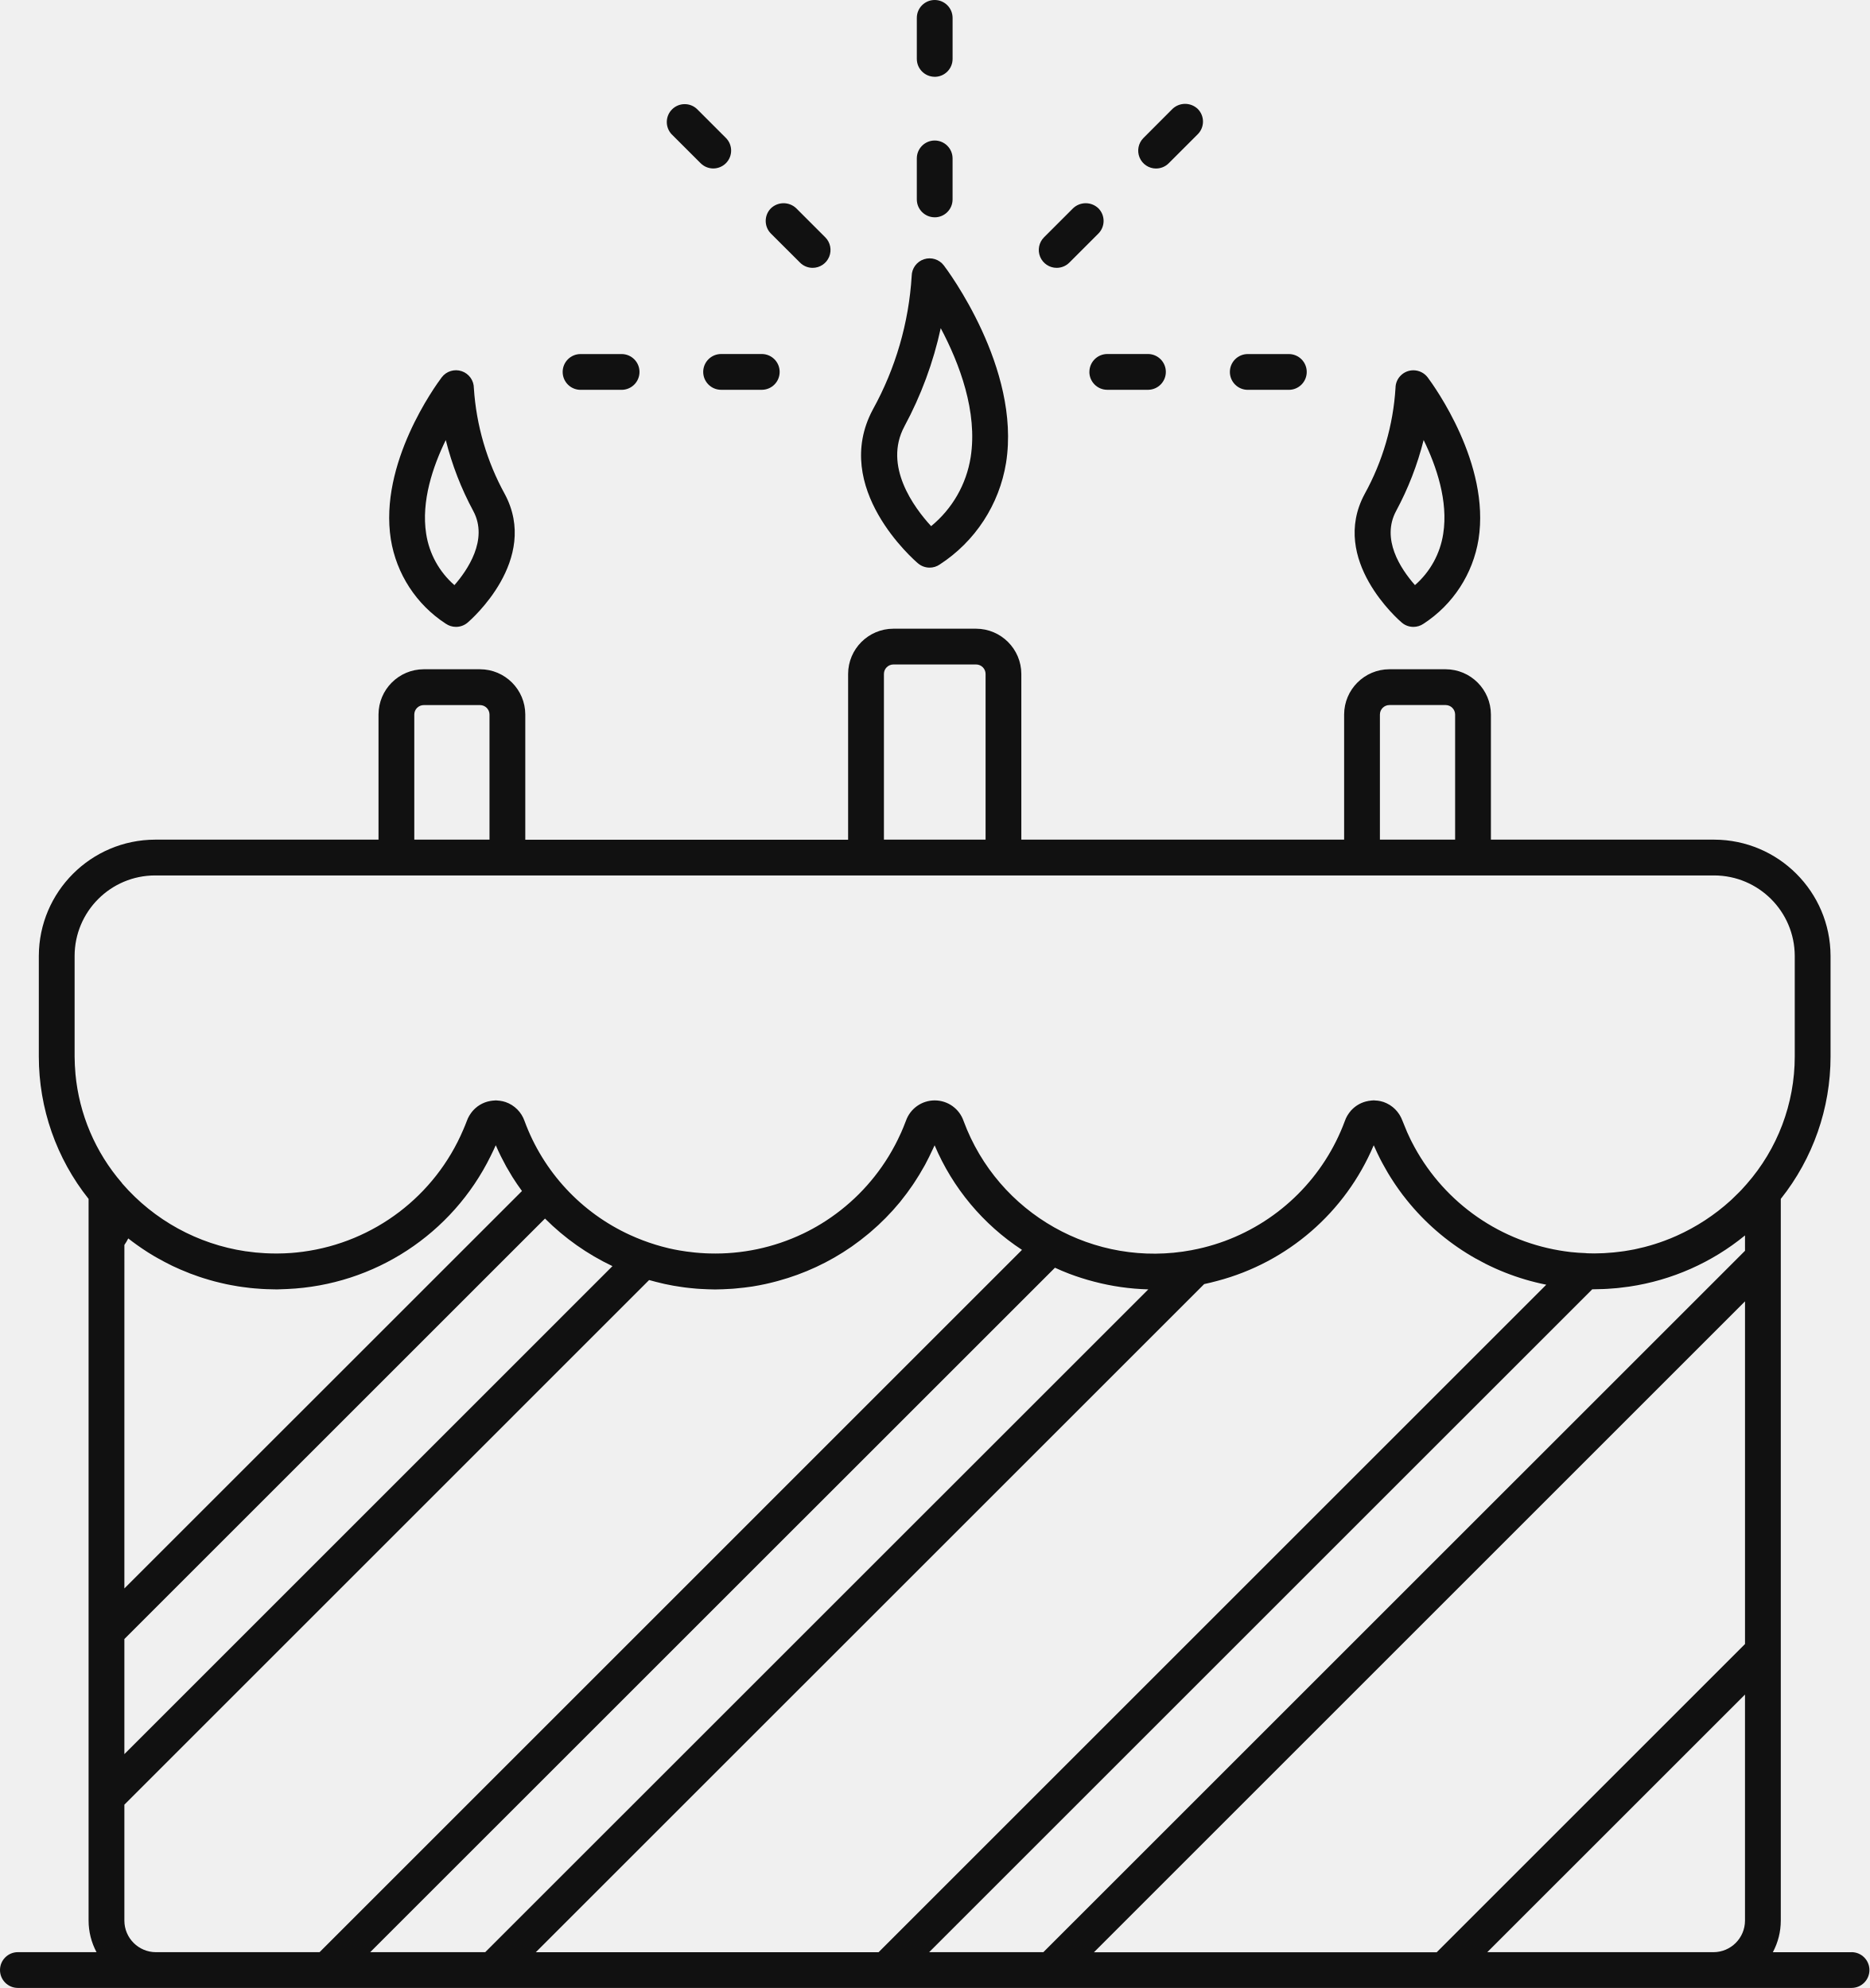
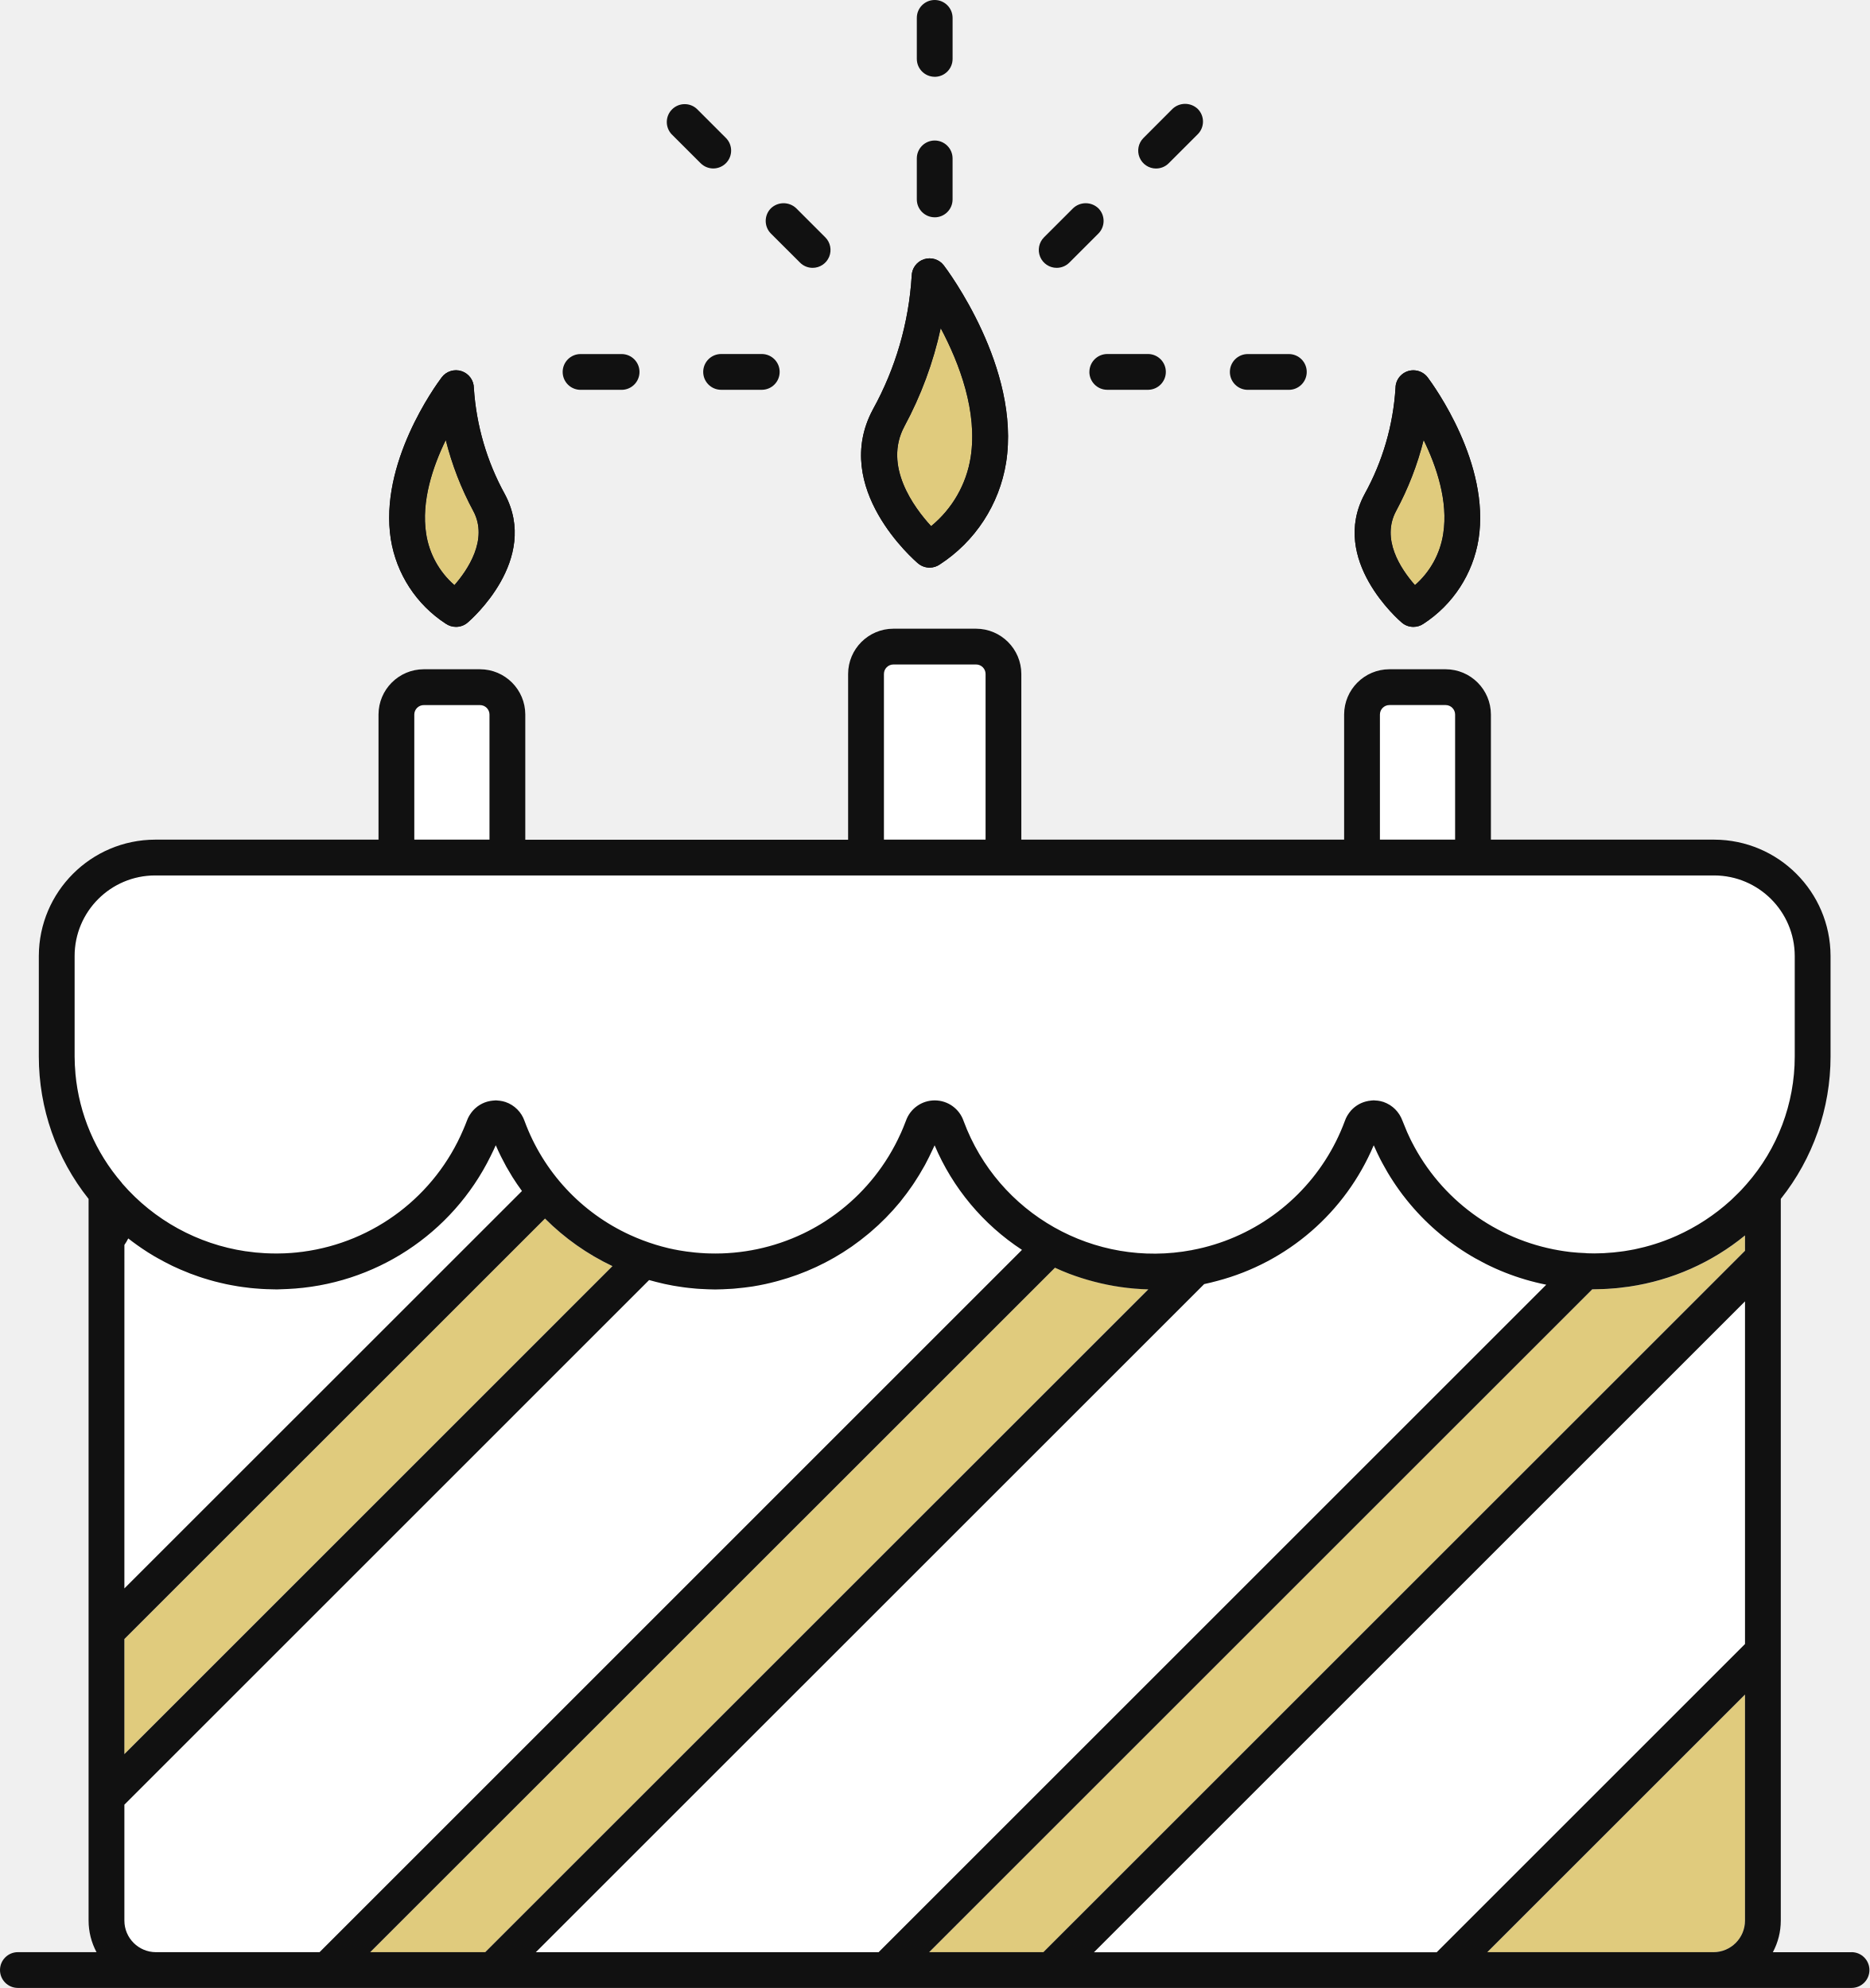
- <svg xmlns="http://www.w3.org/2000/svg" id="白黒" width="222.126" height="236.276" viewBox="0 0 222.126 236.276">
-   <path id="パス_5217" data-name="パス 5217" d="M111.564,37.564Z" fill="#111" />
-   <path id="パス_5242" data-name="パス 5242" d="M109.078,66.955a2.123,2.123,0,0,0,1.378.509h0v0a2.1,2.1,0,0,0,1.2-.372,17.806,17.806,0,0,0,7.887-12.1c1.77-11.251-7.021-22.957-7.4-23.451a2.126,2.126,0,0,0-3.816,1.26,37.546,37.546,0,0,1-4.611,15.863c-5.006,9.326,4.931,17.928,5.356,18.289m2.486-29.391Zm-4.1,13.121a44.426,44.426,0,0,0,4.32-11.68c2.234,4.21,4.4,9.947,3.558,15.331a13.265,13.265,0,0,1-4.7,8.2c-2.032-2.212-5.7-7.152-3.175-11.853" fill="#111" />
-   <path id="パス_5243" data-name="パス 5243" d="M166.563,74a2.122,2.122,0,0,0,1.376.506h0v0a2.1,2.1,0,0,0,1.2-.371,14.783,14.783,0,0,0,6.542-10.042c1.41-8.975-5.278-18.216-6.052-19.25a2.14,2.14,0,0,0-1.685-.834h-.005a2.119,2.119,0,0,0-1.5.62,2.1,2.1,0,0,0-.624,1.475,29.888,29.888,0,0,1-3.675,12.623C157.949,66.535,166.209,73.7,166.563,74m1.564-4.458c-1.748-1.989-4.024-5.486-2.241-8.81a36.467,36.467,0,0,0,3.271-8.435c1.526,3.127,2.938,7.274,2.327,11.144a10.122,10.122,0,0,1-3.357,6.1" fill="#111" />
-   <path id="パス_5244" data-name="パス 5244" d="M52.966,74.125a2.116,2.116,0,0,0,1.213.38v0h0A2.133,2.133,0,0,0,55.559,74c.353-.3,8.614-7.462,4.419-15.281a30.165,30.165,0,0,1-3.673-12.587,2.125,2.125,0,0,0-3.819-1.286c-.769,1.022-7.463,10.247-6.048,19.25a14.773,14.773,0,0,0,6.528,10.032m0-21.828a36.457,36.457,0,0,0,3.27,8.434c1.831,3.411-.73,7.082-2.241,8.81a10.122,10.122,0,0,1-3.357-6.1c-.61-3.868.8-8.015,2.328-11.142" fill="#111" />
-   <path id="パス_5245" data-name="パス 5245" d="M220,232.02h-9.348a7.945,7.945,0,0,0,.942-3.749V142.489a27.163,27.163,0,0,0,5.913-16.91V113.613a13.859,13.859,0,0,0-13.82-13.82H177.15V84.919a5.392,5.392,0,0,0-5.378-5.377h-6.685a5.392,5.392,0,0,0-5.377,5.377V99.793H121.355V80.1a5.393,5.393,0,0,0-5.377-5.378H106.15a5.392,5.392,0,0,0-5.377,5.378v19.7H62.415V84.919a5.392,5.392,0,0,0-5.378-5.377H50.352a5.391,5.391,0,0,0-5.377,5.377V99.793H18.435A13.862,13.862,0,0,0,4.613,113.614V125.58a27.166,27.166,0,0,0,5.914,16.912V146.3h0v52.749h0v29.22a7.938,7.938,0,0,0,.942,3.747H2.126a2.126,2.126,0,1,0,0,4.252H38.852v0l.02,0h85.937c.013,0,.025,0,.038,0h46.737v0l.02,0H220a2.126,2.126,0,1,0,0-4.252M49.226,84.922A1.129,1.129,0,0,1,50.352,83.8h6.684a1.131,1.131,0,0,1,1.127,1.125V99.793H49.227Zm67.881,14.871H105.028V80.1a1.129,1.129,0,0,1,1.126-1.127h9.827a1.13,1.13,0,0,1,1.126,1.126Zm55.791,0h-8.936V84.922a1.128,1.128,0,0,1,1.126-1.126h6.683a1.131,1.131,0,0,1,1.127,1.125ZM14.473,140.582a23.054,23.054,0,0,1-5.508-12.939l0-.029q-.093-1.011-.1-2.035V113.615a9.576,9.576,0,0,1,9.569-9.568H203.686a9.594,9.594,0,0,1,9.567,9.567v11.97a22.974,22.974,0,0,1-5.73,15.161c-.2.228-.4.455-.608.675-.1.108-.208.213-.312.319-.262.266-.528.528-.8.782l-.179.167a24.3,24.3,0,0,1-6.383,4.177l-.025.011q-.7.315-1.426.584-1.138.423-2.29.724c-.029.008-.057.017-.087.024-.3.079-.606.146-.91.213-.1.022-.2.048-.307.069-.208.043-.416.076-.623.113s-.394.074-.593.1c-.121.018-.242.03-.363.047-.28.038-.56.076-.843.1-.1.01-.2.015-.306.024-.293.026-.586.05-.882.066-.2.01-.4.012-.6.017s-.369.013-.555.014c-.246,0-.491-.008-.736-.015-.057,0-.113,0-.169-.006-.035,0-.068-.013-.1-.014-.594-.019-1.183-.062-1.767-.124l-.165-.02c-.409-.046-.812-.111-1.214-.177A24.243,24.243,0,0,1,167.738,135.7c-.055-.109-.111-.217-.164-.327-.129-.265-.252-.534-.372-.8q-.205-.471-.392-.954c-.05-.131-.11-.257-.158-.389,0-.013-.013-.024-.018-.037a3.607,3.607,0,0,0-.306-.642c-.027-.045-.055-.089-.084-.134a3.6,3.6,0,0,0-1.06-1.056c-.037-.024-.075-.045-.113-.068a3.546,3.546,0,0,0-.64-.305c-.014-.006-.026-.015-.041-.02l-.015,0a3.609,3.609,0,0,0-.648-.149c-.067-.009-.132-.01-.2-.016-.1-.008-.2-.024-.3-.024h0v0h-.011c-.061,0-.119.012-.18.015-.022,0-.044,0-.066,0h0c-.026,0-.049.011-.075.013a3.511,3.511,0,0,0-.571.1c-.014,0-.029,0-.043.008l-.023.008a3.6,3.6,0,0,0-1.7,1.036c-.012.014-.027.023-.039.037s-.027.038-.041.056a3.514,3.514,0,0,0-.323.441c-.026.041-.053.079-.077.121a3.515,3.515,0,0,0-.281.613,24.127,24.127,0,0,1-14.269,14.27,24.669,24.669,0,0,1-2.54.782c-.441.107-.884.207-1.332.289-.011,0-.019.008-.03.01a24.151,24.151,0,0,1-27.13-15.339,3.626,3.626,0,0,0-6.859-.012c-.019.052-.042.1-.062.153-.155.411-.32.818-.5,1.219-.041.093-.086.183-.129.276-.17.372-.348.741-.537,1.1-.038.073-.077.144-.115.216-.213.4-.435.792-.669,1.177l-.052.086a24.217,24.217,0,0,1-8.007,8l-.013.007q-.506.309-1.021.59l-.057.03q-.5.273-1.018.521l-.052.024a24.175,24.175,0,0,1-11.113,2.348c-.166-.005-.332-.01-.5-.019q-.612-.03-1.223-.09c-.341-.034-.681-.073-1.02-.121-.275-.039-.55-.081-.823-.129-.423-.075-.844-.158-1.263-.255-.285-.066-.567-.142-.85-.218-.244-.066-.486-.138-.727-.211a24.552,24.552,0,0,1-3-1.141,23.986,23.986,0,0,1-12.558-13.55,3.647,3.647,0,0,0-2.261-2.261,3.549,3.549,0,0,0-.678-.154c-.046-.007-.09-.007-.136-.012-.118-.011-.237-.029-.355-.029-.061,0-.121.012-.183.015l-.159.012a3.6,3.6,0,0,0-.517.088c-.044.011-.088.019-.131.031a3.647,3.647,0,0,0-1.167.572c-.038.027-.071.059-.108.088a3.531,3.531,0,0,0-.372.342c-.044.046-.085.092-.126.141a3.49,3.49,0,0,0-.291.4c-.031.049-.064.1-.093.145a3.592,3.592,0,0,0-.284.615c-.128.353-.279.693-.423,1.038A24.178,24.178,0,0,1,36,148.77c-.258.033-.515.067-.774.091q-.317.032-.636.056c-.538.036-1.078.063-1.623.063h-.155q-.606,0-1.2-.03l-.062,0q-.578-.03-1.147-.086l-.078-.008q-.573-.059-1.139-.142l-.016,0a24.088,24.088,0,0,1-14.621-8.023c-.027-.033-.046-.071-.073-.1m110.874,10.079c.548.251,1.1.49,1.668.706a28.823,28.823,0,0,0,2.959.943,28.229,28.229,0,0,0,6.465.924L57.653,232.019H43.987Zm17.73,1.946c.517-.112,1.032-.235,1.545-.376a27.893,27.893,0,0,0,18.6-16.124c.035.083.078.161.115.244.21.476.43.948.666,1.409.175.347.366.683.556,1.02.106.189.209.379.32.565.224.379.459.749.7,1.116q.119.182.24.36c.275.4.557.8.852,1.19l.08.1a28.383,28.383,0,0,0,16.975,10.569l-79.338,79.337H63.663Zm-128.3-4.655a6,6,0,0,0,.459-.773q.507.4,1.033.774c.19.135.381.27.574.4q.73.5,1.491.945c.143.084.288.162.432.244q.774.438,1.577.831c.062.03.122.063.184.092.612.292,1.238.557,1.874.805.055.022.107.049.162.07.071.027.144.049.215.076.276.1.554.2.834.3.17.058.34.115.51.169q.387.123.779.235c.2.058.4.115.606.169.223.059.449.113.675.167.243.058.487.114.73.166.188.039.377.075.566.111.283.053.566.1.849.149.161.025.322.048.483.07q.462.066.924.116c.156.016.312.031.469.045.3.027.6.05.906.068.186.011.373.019.559.027.254.009.507.016.76.019.13,0,.258.009.389.009h.144c.087,0,.173-.009.26-.01.306-.005.611-.019.916-.034a28.318,28.318,0,0,0,24.157-15.8c.019-.039.037-.079.056-.117.187-.389.382-.773.553-1.172.016.037.034.072.05.109.175.4.357.8.549,1.186.065.13.137.257.2.386.15.292.3.585.458.871s.336.576.509.861c.071.119.138.24.211.358.358.572.742,1.126,1.138,1.67L14.778,188.788Zm192.563,6.706v40.727l-36.633,36.634H129.983Zm0-6.011L123.97,232.019H110.4l78.792-78.786h.111c.153,0,.3-.009.456-.011.264,0,.528-.009.791-.02.154-.007.308-.015.461-.024q.528-.03,1.051-.079l.239-.024q.641-.066,1.274-.159l.031-.005a28.249,28.249,0,0,0,13.736-6.079ZM77.275,152.173q.663.188,1.331.341h0l.426.1.069.013c.155.033.31.062.466.092.135.027.269.055.4.08.246.044.493.082.74.119.214.033.428.066.642.094.193.025.387.046.58.067.273.03.546.057.819.079l.444.03c.324.021.648.037.973.046.105,0,.211.006.317.007.168,0,.335.012.5.012s.352-.011.528-.014l.387-.01c.36-.012.72-.03,1.079-.056l.18-.013c.06,0,.119-.011.178-.016q.547-.045,1.092-.112c.038-.005.076-.011.114-.015.14-.018.28-.036.419-.056s.292-.036.437-.058q.775-.125,1.545-.292c.4-.086.8-.186,1.19-.288.112-.03.224-.059.335-.09a28.331,28.331,0,0,0,8.7-4.054l.128-.092q.942-.661,1.828-1.4c.1-.08.195-.159.291-.241a28.377,28.377,0,0,0,3.516-3.57c.04-.05.078-.1.119-.153q.72-.89,1.368-1.842c.071-.1.141-.208.21-.313q.612-.921,1.152-1.893c.015-.026.03-.051.044-.077.033-.059.067-.116.1-.175.168-.311.328-.626.485-.944.089-.179.171-.361.257-.542.127-.273.267-.539.387-.818a27.817,27.817,0,0,0,10.383,12.43L37.969,232.019H18.528a3.758,3.758,0,0,1-3.75-3.749V214.487l62.348-62.35c.049.014.1.023.149.036m99.444,79.846L207.341,201.4V228.27a3.758,3.758,0,0,1-3.749,3.749ZM64.757,144.826a28.692,28.692,0,0,0,8.015,5.654l-57.994,58V194.8Z" fill="#111" />
-   <g id="表示順_3">
-     <path id="パス_5206" data-name="パス 5206" d="M111.061,9.13v-.5h0v.5A2.127,2.127,0,0,0,113.187,7V2.124A2.128,2.128,0,0,0,111.061,0h0a2.125,2.125,0,0,0-2.124,2.127V7a2.129,2.129,0,0,0,2.126,2.126" fill="#111" />
-     <path id="パス_5207" data-name="パス 5207" d="M111.061,25.829h0a2.125,2.125,0,0,0,2.124-2.126v-4.88A2.129,2.129,0,0,0,111.06,16.7h0a2.129,2.129,0,0,0-2.124,2.127V23.7a2.129,2.129,0,0,0,2.126,2.126" fill="#111" />
-     <path id="パス_5208" data-name="パス 5208" d="M137.367,20.026h0a2.108,2.108,0,0,0,1.5-.623l3.45-3.449a2.126,2.126,0,0,0,0-3.007,2.177,2.177,0,0,0-3.007,0L135.865,16.4a2.126,2.126,0,0,0,1.5,3.63" fill="#111" />
-     <path id="パス_5209" data-name="パス 5209" d="M125.559,31.834v-.5h0v.5h0a2.134,2.134,0,0,0,1.5-.623l3.449-3.449a2.129,2.129,0,0,0,0-3.007,2.177,2.177,0,0,0-3.007,0l-3.45,3.449a2.127,2.127,0,0,0,1.5,3.63" fill="#111" />
-     <path id="パス_5210" data-name="パス 5210" d="M148.262,46.332h4.879a2.126,2.126,0,0,0,0-4.252h-4.88a2.126,2.126,0,0,0,0,4.252" fill="#111" />
-     <path id="パス_5211" data-name="パス 5211" d="M129.439,44.2a2.13,2.13,0,0,0,2.125,2.128h4.881a2.127,2.127,0,0,0,0-4.253h-4.878a2.13,2.13,0,0,0-2.124,2.125" fill="#111" />
-     <path id="パス_5212" data-name="パス 5212" d="M68.982,46.332h4.877v-.5h0v.5a2.126,2.126,0,0,0,0-4.252H68.982a2.126,2.126,0,0,0,0,4.252" fill="#111" />
-     <path id="パス_5213" data-name="パス 5213" d="M83.555,44.2a2.13,2.13,0,0,0,2.125,2.128h4.878a2.127,2.127,0,0,0,0-4.253H85.679A2.131,2.131,0,0,0,83.555,44.2" fill="#111" />
-     <path id="パス_5214" data-name="パス 5214" d="M83.251,19.4a2.138,2.138,0,0,0,1.5.623h0v-.5h0v.5a2.14,2.14,0,0,0,1.5-.623,2.126,2.126,0,0,0,0-3.006l-3.449-3.45A2.127,2.127,0,0,0,79.8,15.954Z" fill="#111" />
-     <path id="パス_5215" data-name="パス 5215" d="M95.059,31.211a2.108,2.108,0,0,0,1.5.623h0a2.126,2.126,0,0,0,1.5-3.63l-3.449-3.449a2.177,2.177,0,0,0-3.007,0,2.129,2.129,0,0,0,0,3.007Z" fill="#111" />
-     <path id="パス_5217-2" data-name="パス 5217" d="M111.564,37.564Z" fill="#111" />
+ <svg xmlns="http://www.w3.org/2000/svg" width="222.126" height="236.276" viewBox="0 0 222.126 236.276">
+   <g id="イラスト" transform="translate(-335.874 -351.857)">
+     <g id="カラー" transform="translate(335.874 351.857)">
+       <path id="パス_5216" data-name="パス 5216" d="M115.344,54.336c.846-5.384-1.324-11.121-3.558-15.331a44.461,44.461,0,0,1-4.32,11.68c-2.523,4.7,1.142,9.641,3.174,11.853a13.267,13.267,0,0,0,4.7-8.2" fill="#e0cb7d" />
+       <path id="パス_5218" data-name="パス 5218" d="M171.484,63.44c.611-3.87-.8-8.017-2.327-11.144a36.492,36.492,0,0,1-3.271,8.436c-1.783,3.323.493,6.82,2.241,8.809a10.122,10.122,0,0,0,3.357-6.1" fill="#e0cb7d" />
+       <path id="パス_5219" data-name="パス 5219" d="M53.995,69.541c1.511-1.729,4.072-5.4,2.241-8.81a36.519,36.519,0,0,1-3.27-8.434c-1.526,3.127-2.938,7.274-2.327,11.141a10.116,10.116,0,0,0,3.356,6.1" fill="#e0cb7d" />
+       <path id="パス_5220" data-name="パス 5220" d="M172.9,84.921a1.129,1.129,0,0,0-1.126-1.125h-6.684a1.128,1.128,0,0,0-1.126,1.125V99.793H172.9Z" fill="#fff" />
+       <path id="合体_1" data-name="合体 1" d="M-4723.252-3922.806l78.791-78.786h.111c.154,0,.3-.009.456-.012.265,0,.528-.008.791-.019.155-.006.308-.016.46-.024.352-.021.7-.046,1.052-.079l.238-.024q.64-.065,1.275-.16l.03,0a28.254,28.254,0,0,0,13.736-6.078v1.814l-83.371,83.373Zm-66.413,0,81.361-81.357c.548.249,1.1.489,1.668.7a28.018,28.018,0,0,0,2.959.943,28.259,28.259,0,0,0,6.465.925L-4776-3922.806Zm132.733,0,30.623-30.624v26.875a3.759,3.759,0,0,1-3.749,3.749Zm-161.941-37.216L-4768.9-4010a28.683,28.683,0,0,0,8.017,5.654l-58,58Z" transform="translate(4833.652 4154.826)" fill="#e0cb7d" stroke="rgba(0,0,0,0)" stroke-miterlimit="10" stroke-width="1" />
+       <path id="パス_5223" data-name="パス 5223" d="M166.749,142.113l-.08-.1c-.294-.388-.577-.786-.852-1.19q-.122-.179-.24-.36c-.241-.366-.476-.737-.7-1.116-.11-.186-.214-.376-.32-.565-.189-.337-.38-.673-.556-1.019-.236-.462-.455-.934-.666-1.41-.036-.083-.079-.161-.115-.243a27.89,27.89,0,0,1-18.6,16.123c-.512.141-1.028.265-1.545.376L63.663,232.02h40.724l79.337-79.338a28.383,28.383,0,0,1-16.975-10.569" fill="#fff" />
+       <path id="パス_5224" data-name="パス 5224" d="M170.708,232.019l36.634-36.635V154.658l-77.359,77.361Z" fill="#fff" />
+       <path id="パス_5226" data-name="パス 5226" d="M203.686,104.046H18.435a9.576,9.576,0,0,0-9.569,9.568v11.964q0,1.023.1,2.036l0,.029a23.044,23.044,0,0,0,5.508,12.938c.027.033.046.07.073.1a24.094,24.094,0,0,0,14.621,8.024l.016,0q.565.084,1.139.142l.078.008q.57.057,1.147.086l.061,0c.4.019.8.029,1.2.029h.155c.545,0,1.085-.027,1.623-.064q.318-.024.636-.055c.259-.025.516-.059.773-.092a24.042,24.042,0,0,0,12.4-5.5,24.285,24.285,0,0,0,6.649-9.024c.144-.345.3-.684.423-1.038a3.516,3.516,0,0,1,.285-.615c.028-.05.061-.1.091-.144a3.878,3.878,0,0,1,.292-.4c.041-.048.082-.1.125-.141a3.761,3.761,0,0,1,.373-.342c.037-.029.07-.06.107-.088a3.662,3.662,0,0,1,1.168-.572c.043-.012.087-.02.131-.031a3.555,3.555,0,0,1,.517-.087c.053-.006.1-.01.159-.013s.122-.014.183-.014a3.535,3.535,0,0,1,.355.029c.045,0,.09,0,.136.011a3.567,3.567,0,0,1,2.938,2.415,23.993,23.993,0,0,0,12.559,13.551,24.646,24.646,0,0,0,3,1.14c.241.074.483.145.727.211.282.076.565.152.85.218.419.1.84.181,1.262.255q.411.072.824.129c.339.048.679.087,1.02.121.407.04.814.071,1.223.09.165.009.331.014.5.02A24.175,24.175,0,0,0,95.4,146.6l.052-.025c.342-.164.681-.339,1.018-.521l.057-.03q.515-.282,1.021-.589l.013-.008a24.217,24.217,0,0,0,8.007-8l.052-.086q.351-.578.669-1.176c.038-.073.077-.144.115-.217.189-.362.366-.732.537-1.1.042-.092.088-.183.129-.276.177-.4.342-.808.5-1.219.02-.051.043-.1.062-.153a3.626,3.626,0,0,1,6.859.012,24.148,24.148,0,0,0,27.13,15.339c.01,0,.019-.008.029-.01.45-.082.892-.182,1.333-.289a24.1,24.1,0,0,0,16.808-15.052,3.523,3.523,0,0,1,.283-.613c.023-.042.05-.08.075-.12a3.553,3.553,0,0,1,.323-.442c.016-.018.026-.039.041-.056s.028-.023.04-.036a3.592,3.592,0,0,1,1.7-1.037l.021-.008c.015,0,.03,0,.044-.008a3.722,3.722,0,0,1,.571-.1c.025,0,.049-.01.075-.012h0c.022,0,.044,0,.066,0,.06,0,.119-.014.18-.014h.011v0h.005c.1,0,.2.015.3.024.067.005.132.006.2.015a3.612,3.612,0,0,1,.648.15l.015,0c.014.005.027.015.041.02a3.544,3.544,0,0,1,.64.3c.038.023.076.044.113.069a3.586,3.586,0,0,1,1.059,1.055c.03.045.058.089.085.135a3.574,3.574,0,0,1,.306.642.4.4,0,0,1,.017.036c.048.132.109.258.159.389q.188.483.392.954c.12.271.243.54.371.805.053.11.111.218.164.327a24.239,24.239,0,0,0,17.537,12.927c.4.066.8.132,1.213.178l.166.019c.584.062,1.173.1,1.767.124.035,0,.068.011.1.014.057,0,.113.006.169.007.245.007.49.015.736.014.186,0,.371-.008.556-.013s.4-.008.6-.018c.295-.015.589-.04.882-.066.1-.009.2-.014.306-.024.283-.029.562-.067.842-.1.121-.017.242-.029.363-.047.2-.03.4-.069.593-.1s.416-.07.624-.113c.1-.021.2-.047.307-.069.3-.066.607-.134.91-.213l.087-.024q1.15-.3,2.29-.724.723-.269,1.425-.583l.026-.012a24.253,24.253,0,0,0,6.382-4.177c.061-.055.12-.111.18-.167.275-.254.54-.516.8-.782.1-.106.209-.211.311-.319.208-.22.408-.447.608-.674a22.981,22.981,0,0,0,5.729-15.162v-11.97a9.593,9.593,0,0,0-9.566-9.567" fill="#fff" />
+       <path id="パス_5227" data-name="パス 5227" d="M111.058,136.118c-.119.279-.259.545-.387.818-.085.181-.168.363-.256.542-.157.318-.318.633-.486.944-.032.059-.067.116-.1.175l-.045.077q-.54.972-1.152,1.893c-.069.1-.139.209-.21.313-.433.634-.887,1.249-1.368,1.842-.041.051-.078.1-.119.153a28.377,28.377,0,0,1-3.516,3.57c-.1.082-.193.161-.29.241q-.886.735-1.829,1.4l-.128.092a28.337,28.337,0,0,1-8.7,4.054l-.336.09c-.395.1-.789.2-1.19.288q-.769.167-1.544.292c-.145.022-.292.038-.438.058s-.279.038-.419.056c-.038,0-.076.01-.114.015q-.544.067-1.092.112c-.059.005-.118.012-.178.016l-.18.013c-.359.026-.719.044-1.079.056l-.387.01c-.176,0-.352.014-.527.014s-.336-.009-.5-.012c-.106,0-.211,0-.317-.007-.324-.009-.649-.025-.973-.046l-.444-.03c-.273-.022-.546-.049-.819-.079-.193-.021-.386-.042-.58-.067-.214-.028-.428-.061-.642-.094-.247-.037-.494-.075-.74-.119-.135-.025-.269-.053-.4-.08-.155-.03-.311-.059-.466-.092l-.069-.013-.426-.1h0q-.667-.155-1.331-.341c-.049-.013-.1-.022-.149-.036l-62.348,62.35V228.27a3.758,3.758,0,0,0,3.75,3.749H37.97l83.471-83.471a27.824,27.824,0,0,1-10.383-12.43" fill="#fff" />
+       <path id="パス_5228" data-name="パス 5228" d="M58.163,99.793V84.921A1.129,1.129,0,0,0,57.037,83.8H50.352a1.128,1.128,0,0,0-1.126,1.125V99.793Z" fill="#fff" />
+       <path id="パス_5229" data-name="パス 5229" d="M117.107,80.1a1.128,1.128,0,0,0-1.125-1.126h-9.827a1.128,1.128,0,0,0-1.126,1.126v19.7h12.078Z" fill="#fff" />
+       <path id="パス_5230" data-name="パス 5230" d="M60.673,139.514c-.173-.285-.346-.57-.509-.862s-.308-.578-.458-.87c-.066-.13-.138-.256-.2-.387-.192-.39-.374-.786-.549-1.185-.016-.037-.034-.072-.05-.109-.17.4-.365.783-.553,1.171-.019.039-.036.079-.055.117a28.319,28.319,0,0,1-24.158,15.8c-.305.016-.61.03-.916.035-.087,0-.173.01-.26.01h-.144c-.13,0-.259-.008-.389-.01q-.38,0-.76-.019c-.186-.007-.373-.016-.558-.027-.3-.017-.6-.04-.907-.067-.156-.015-.313-.029-.469-.046-.308-.033-.616-.072-.923-.115-.162-.023-.323-.045-.484-.071-.283-.044-.566-.1-.849-.149-.189-.035-.378-.071-.566-.111-.243-.051-.486-.108-.73-.165-.226-.054-.451-.109-.675-.168-.2-.053-.4-.111-.606-.169-.261-.075-.521-.152-.779-.234-.17-.054-.34-.112-.51-.17-.279-.1-.558-.193-.834-.3-.071-.027-.144-.049-.215-.077-.055-.021-.107-.048-.162-.069-.635-.249-1.262-.514-1.874-.805-.062-.03-.122-.063-.184-.093-.536-.26-1.06-.539-1.577-.831-.144-.081-.289-.16-.431-.244q-.764-.448-1.492-.944-.29-.2-.574-.4-.527-.375-1.033-.773a6.069,6.069,0,0,1-.459.773v40.835l47.245-47.246c-.4-.544-.781-1.1-1.139-1.67-.073-.117-.139-.239-.211-.357" fill="#fff" />
+       <path id="パス_5242" data-name="パス 5242" d="M109.078,66.955a2.123,2.123,0,0,0,1.378.509h0v0a2.1,2.1,0,0,0,1.2-.372,17.806,17.806,0,0,0,7.887-12.1c1.77-11.251-7.021-22.957-7.4-23.451a2.126,2.126,0,0,0-3.816,1.26,37.546,37.546,0,0,1-4.611,15.863c-5.006,9.326,4.931,17.928,5.356,18.289m2.486-29.391Zm-4.1,13.121a44.426,44.426,0,0,0,4.32-11.68c2.234,4.21,4.4,9.947,3.558,15.331a13.265,13.265,0,0,1-4.7,8.2c-2.032-2.212-5.7-7.152-3.175-11.853" fill="#111" />
+       <path id="パス_5243" data-name="パス 5243" d="M166.563,74a2.122,2.122,0,0,0,1.376.506h0v0a2.1,2.1,0,0,0,1.2-.371,14.783,14.783,0,0,0,6.542-10.042c1.41-8.975-5.278-18.216-6.052-19.25a2.14,2.14,0,0,0-1.685-.834h-.005a2.119,2.119,0,0,0-1.5.62,2.1,2.1,0,0,0-.624,1.475,29.888,29.888,0,0,1-3.675,12.623C157.949,66.535,166.209,73.7,166.563,74m1.564-4.458c-1.748-1.989-4.024-5.486-2.241-8.81a36.467,36.467,0,0,0,3.271-8.435c1.526,3.127,2.938,7.274,2.327,11.144a10.122,10.122,0,0,1-3.357,6.1" fill="#111" />
+       <path id="パス_5244" data-name="パス 5244" d="M52.966,74.125a2.116,2.116,0,0,0,1.213.38v0h0A2.133,2.133,0,0,0,55.559,74c.353-.3,8.614-7.462,4.419-15.281a30.165,30.165,0,0,1-3.673-12.587,2.125,2.125,0,0,0-3.819-1.286c-.769,1.022-7.463,10.247-6.048,19.25a14.773,14.773,0,0,0,6.528,10.032m0-21.828a36.457,36.457,0,0,0,3.27,8.434c1.831,3.411-.73,7.082-2.241,8.81a10.122,10.122,0,0,1-3.357-6.1c-.61-3.868.8-8.015,2.328-11.142" fill="#111" />
+     </g>
+     <g id="白黒" transform="translate(335.874 351.857)">
+       <path id="パス_5217" data-name="パス 5217" d="M111.564,37.564Z" fill="#111" />
+       <path id="パス_5242-2" data-name="パス 5242" d="M109.078,66.955a2.123,2.123,0,0,0,1.378.509h0v0a2.1,2.1,0,0,0,1.2-.372,17.806,17.806,0,0,0,7.887-12.1c1.77-11.251-7.021-22.957-7.4-23.451a2.126,2.126,0,0,0-3.816,1.26,37.546,37.546,0,0,1-4.611,15.863c-5.006,9.326,4.931,17.928,5.356,18.289m2.486-29.391Zm-4.1,13.121a44.426,44.426,0,0,0,4.32-11.68c2.234,4.21,4.4,9.947,3.558,15.331a13.265,13.265,0,0,1-4.7,8.2c-2.032-2.212-5.7-7.152-3.175-11.853" fill="#111" />
+       <path id="パス_5243-2" data-name="パス 5243" d="M166.563,74a2.122,2.122,0,0,0,1.376.506h0v0a2.1,2.1,0,0,0,1.2-.371,14.783,14.783,0,0,0,6.542-10.042c1.41-8.975-5.278-18.216-6.052-19.25a2.14,2.14,0,0,0-1.685-.834h-.005a2.119,2.119,0,0,0-1.5.62,2.1,2.1,0,0,0-.624,1.475,29.888,29.888,0,0,1-3.675,12.623C157.949,66.535,166.209,73.7,166.563,74m1.564-4.458c-1.748-1.989-4.024-5.486-2.241-8.81a36.467,36.467,0,0,0,3.271-8.435c1.526,3.127,2.938,7.274,2.327,11.144a10.122,10.122,0,0,1-3.357,6.1" fill="#111" />
+       <path id="パス_5244-2" data-name="パス 5244" d="M52.966,74.125a2.116,2.116,0,0,0,1.213.38v0h0A2.133,2.133,0,0,0,55.559,74c.353-.3,8.614-7.462,4.419-15.281a30.165,30.165,0,0,1-3.673-12.587,2.125,2.125,0,0,0-3.819-1.286c-.769,1.022-7.463,10.247-6.048,19.25a14.773,14.773,0,0,0,6.528,10.032m0-21.828a36.457,36.457,0,0,0,3.27,8.434c1.831,3.411-.73,7.082-2.241,8.81a10.122,10.122,0,0,1-3.357-6.1c-.61-3.868.8-8.015,2.328-11.142" fill="#111" />
+       <path id="パス_5245" data-name="パス 5245" d="M220,232.02h-9.348a7.945,7.945,0,0,0,.942-3.749V142.489a27.163,27.163,0,0,0,5.913-16.91V113.613a13.859,13.859,0,0,0-13.82-13.82H177.15V84.919a5.392,5.392,0,0,0-5.378-5.377h-6.685a5.392,5.392,0,0,0-5.377,5.377V99.793H121.355V80.1a5.393,5.393,0,0,0-5.377-5.378H106.15a5.392,5.392,0,0,0-5.377,5.378v19.7H62.415V84.919a5.392,5.392,0,0,0-5.378-5.377H50.352a5.391,5.391,0,0,0-5.377,5.377V99.793H18.435A13.862,13.862,0,0,0,4.613,113.614V125.58a27.166,27.166,0,0,0,5.914,16.912V146.3h0v52.749h0v29.22a7.938,7.938,0,0,0,.942,3.747H2.126a2.126,2.126,0,1,0,0,4.252H38.852v0l.02,0h85.937c.013,0,.025,0,.038,0h46.737v0l.02,0H220a2.126,2.126,0,1,0,0-4.252M49.226,84.922A1.129,1.129,0,0,1,50.352,83.8h6.684a1.131,1.131,0,0,1,1.127,1.125V99.793H49.227Zm67.881,14.871H105.028V80.1a1.129,1.129,0,0,1,1.126-1.127h9.827a1.13,1.13,0,0,1,1.126,1.126Zm55.791,0h-8.936V84.922a1.128,1.128,0,0,1,1.126-1.126h6.683a1.131,1.131,0,0,1,1.127,1.125ZM14.473,140.582a23.054,23.054,0,0,1-5.508-12.939l0-.029q-.093-1.011-.1-2.035V113.615a9.576,9.576,0,0,1,9.569-9.568H203.686a9.594,9.594,0,0,1,9.567,9.567v11.97a22.974,22.974,0,0,1-5.73,15.161c-.2.228-.4.455-.608.675-.1.108-.208.213-.312.319-.262.266-.528.528-.8.782l-.179.167a24.3,24.3,0,0,1-6.383,4.177l-.025.011q-.7.315-1.426.584-1.138.423-2.29.724c-.029.008-.057.017-.087.024-.3.079-.606.146-.91.213-.1.022-.2.048-.307.069-.208.043-.416.076-.623.113s-.394.074-.593.1c-.121.018-.242.03-.363.047-.28.038-.56.076-.843.1-.1.01-.2.015-.306.024-.293.026-.586.05-.882.066-.2.01-.4.012-.6.017s-.369.013-.555.014c-.246,0-.491-.008-.736-.015-.057,0-.113,0-.169-.006-.035,0-.068-.013-.1-.014-.594-.019-1.183-.062-1.767-.124l-.165-.02c-.409-.046-.812-.111-1.214-.177A24.243,24.243,0,0,1,167.738,135.7c-.055-.109-.111-.217-.164-.327-.129-.265-.252-.534-.372-.8q-.205-.471-.392-.954c-.05-.131-.11-.257-.158-.389,0-.013-.013-.024-.018-.037a3.607,3.607,0,0,0-.306-.642c-.027-.045-.055-.089-.084-.134a3.6,3.6,0,0,0-1.06-1.056c-.037-.024-.075-.045-.113-.068a3.546,3.546,0,0,0-.64-.305c-.014-.006-.026-.015-.041-.02l-.015,0a3.609,3.609,0,0,0-.648-.149c-.067-.009-.132-.01-.2-.016-.1-.008-.2-.024-.3-.024h0v0h-.011c-.061,0-.119.012-.18.015-.022,0-.044,0-.066,0h0c-.026,0-.049.011-.075.013a3.511,3.511,0,0,0-.571.1c-.014,0-.029,0-.043.008l-.023.008a3.6,3.6,0,0,0-1.7,1.036c-.012.014-.027.023-.039.037s-.027.038-.041.056a3.514,3.514,0,0,0-.323.441c-.026.041-.053.079-.077.121a3.515,3.515,0,0,0-.281.613,24.127,24.127,0,0,1-14.269,14.27,24.669,24.669,0,0,1-2.54.782c-.441.107-.884.207-1.332.289-.011,0-.019.008-.03.01a24.151,24.151,0,0,1-27.13-15.339,3.626,3.626,0,0,0-6.859-.012c-.019.052-.042.1-.062.153-.155.411-.32.818-.5,1.219-.041.093-.086.183-.129.276-.17.372-.348.741-.537,1.1-.038.073-.077.144-.115.216-.213.4-.435.792-.669,1.177l-.052.086a24.217,24.217,0,0,1-8.007,8l-.013.007q-.506.309-1.021.59l-.057.03q-.5.273-1.018.521l-.052.024a24.175,24.175,0,0,1-11.113,2.348c-.166-.005-.332-.01-.5-.019q-.612-.03-1.223-.09c-.341-.034-.681-.073-1.02-.121-.275-.039-.55-.081-.823-.129-.423-.075-.844-.158-1.263-.255-.285-.066-.567-.142-.85-.218-.244-.066-.486-.138-.727-.211a24.552,24.552,0,0,1-3-1.141,23.986,23.986,0,0,1-12.558-13.55,3.647,3.647,0,0,0-2.261-2.261,3.549,3.549,0,0,0-.678-.154c-.046-.007-.09-.007-.136-.012-.118-.011-.237-.029-.355-.029-.061,0-.121.012-.183.015l-.159.012a3.6,3.6,0,0,0-.517.088c-.044.011-.088.019-.131.031a3.647,3.647,0,0,0-1.167.572c-.038.027-.071.059-.108.088a3.531,3.531,0,0,0-.372.342c-.044.046-.085.092-.126.141a3.49,3.49,0,0,0-.291.4c-.031.049-.064.1-.093.145a3.592,3.592,0,0,0-.284.615c-.128.353-.279.693-.423,1.038A24.178,24.178,0,0,1,36,148.77c-.258.033-.515.067-.774.091q-.317.032-.636.056c-.538.036-1.078.063-1.623.063h-.155q-.606,0-1.2-.03l-.062,0q-.578-.03-1.147-.086l-.078-.008q-.573-.059-1.139-.142l-.016,0a24.088,24.088,0,0,1-14.621-8.023c-.027-.033-.046-.071-.073-.1m110.874,10.079c.548.251,1.1.49,1.668.706a28.823,28.823,0,0,0,2.959.943,28.229,28.229,0,0,0,6.465.924L57.653,232.019H43.987Zm17.73,1.946c.517-.112,1.032-.235,1.545-.376a27.893,27.893,0,0,0,18.6-16.124c.035.083.078.161.115.244.21.476.43.948.666,1.409.175.347.366.683.556,1.02.106.189.209.379.32.565.224.379.459.749.7,1.116q.119.182.24.36c.275.4.557.8.852,1.19l.08.1a28.383,28.383,0,0,0,16.975,10.569l-79.338,79.337H63.663Zm-128.3-4.655a6,6,0,0,0,.459-.773q.507.4,1.033.774c.19.135.381.27.574.4q.73.5,1.491.945c.143.084.288.162.432.244q.774.438,1.577.831c.062.03.122.063.184.092.612.292,1.238.557,1.874.805.055.022.107.049.162.07.071.027.144.049.215.076.276.1.554.2.834.3.17.058.34.115.51.169q.387.123.779.235c.2.058.4.115.606.169.223.059.449.113.675.167.243.058.487.114.73.166.188.039.377.075.566.111.283.053.566.1.849.149.161.025.322.048.483.07q.462.066.924.116c.156.016.312.031.469.045.3.027.6.05.906.068.186.011.373.019.559.027.254.009.507.016.76.019.13,0,.258.009.389.009h.144c.087,0,.173-.009.26-.01.306-.005.611-.019.916-.034a28.318,28.318,0,0,0,24.157-15.8c.019-.039.037-.079.056-.117.187-.389.382-.773.553-1.172.016.037.034.072.05.109.175.4.357.8.549,1.186.065.13.137.257.2.386.15.292.3.585.458.871s.336.576.509.861c.071.119.138.24.211.358.358.572.742,1.126,1.138,1.67L14.778,188.788Zm192.563,6.706v40.727l-36.633,36.634H129.983Zm0-6.011L123.97,232.019H110.4l78.792-78.786h.111c.153,0,.3-.009.456-.011.264,0,.528-.009.791-.02.154-.007.308-.015.461-.024q.528-.03,1.051-.079l.239-.024q.641-.066,1.274-.159l.031-.005a28.249,28.249,0,0,0,13.736-6.079ZM77.275,152.173q.663.188,1.331.341h0l.426.1.069.013c.155.033.31.062.466.092.135.027.269.055.4.08.246.044.493.082.74.119.214.033.428.066.642.094.193.025.387.046.58.067.273.03.546.057.819.079l.444.03c.324.021.648.037.973.046.105,0,.211.006.317.007.168,0,.335.012.5.012s.352-.011.528-.014l.387-.01c.36-.012.72-.03,1.079-.056l.18-.013c.06,0,.119-.011.178-.016q.547-.045,1.092-.112c.038-.005.076-.011.114-.015.14-.018.28-.036.419-.056s.292-.036.437-.058q.775-.125,1.545-.292c.4-.086.8-.186,1.19-.288.112-.03.224-.059.335-.09a28.331,28.331,0,0,0,8.7-4.054l.128-.092q.942-.661,1.828-1.4c.1-.08.195-.159.291-.241a28.377,28.377,0,0,0,3.516-3.57c.04-.05.078-.1.119-.153q.72-.89,1.368-1.842c.071-.1.141-.208.21-.313q.612-.921,1.152-1.893c.015-.026.03-.051.044-.077.033-.059.067-.116.1-.175.168-.311.328-.626.485-.944.089-.179.171-.361.257-.542.127-.273.267-.539.387-.818a27.817,27.817,0,0,0,10.383,12.43L37.969,232.019H18.528a3.758,3.758,0,0,1-3.75-3.749V214.487l62.348-62.35c.049.014.1.023.149.036m99.444,79.846L207.341,201.4V228.27a3.758,3.758,0,0,1-3.749,3.749ZM64.757,144.826a28.692,28.692,0,0,0,8.015,5.654l-57.994,58V194.8Z" fill="#111" />
+       <g id="表示順_3">
+         <path id="パス_5206" data-name="パス 5206" d="M111.061,9.13v-.5h0v.5A2.127,2.127,0,0,0,113.187,7V2.124A2.128,2.128,0,0,0,111.061,0h0a2.125,2.125,0,0,0-2.124,2.127V7a2.129,2.129,0,0,0,2.126,2.126" fill="#111" />
+         <path id="パス_5207" data-name="パス 5207" d="M111.061,25.829h0a2.125,2.125,0,0,0,2.124-2.126v-4.88A2.129,2.129,0,0,0,111.06,16.7h0a2.129,2.129,0,0,0-2.124,2.127V23.7a2.129,2.129,0,0,0,2.126,2.126" fill="#111" />
+         <path id="パス_5208" data-name="パス 5208" d="M137.367,20.026h0a2.108,2.108,0,0,0,1.5-.623l3.45-3.449a2.126,2.126,0,0,0,0-3.007,2.177,2.177,0,0,0-3.007,0L135.865,16.4a2.126,2.126,0,0,0,1.5,3.63" fill="#111" />
+         <path id="パス_5209" data-name="パス 5209" d="M125.559,31.834v-.5h0v.5h0a2.134,2.134,0,0,0,1.5-.623l3.449-3.449a2.129,2.129,0,0,0,0-3.007,2.177,2.177,0,0,0-3.007,0l-3.45,3.449a2.127,2.127,0,0,0,1.5,3.63" fill="#111" />
+         <path id="パス_5210" data-name="パス 5210" d="M148.262,46.332h4.879a2.126,2.126,0,0,0,0-4.252h-4.88a2.126,2.126,0,0,0,0,4.252" fill="#111" />
+         <path id="パス_5211" data-name="パス 5211" d="M129.439,44.2a2.13,2.13,0,0,0,2.125,2.128h4.881a2.127,2.127,0,0,0,0-4.253h-4.878a2.13,2.13,0,0,0-2.124,2.125" fill="#111" />
+         <path id="パス_5212" data-name="パス 5212" d="M68.982,46.332h4.877v-.5h0v.5a2.126,2.126,0,0,0,0-4.252H68.982a2.126,2.126,0,0,0,0,4.252" fill="#111" />
+         <path id="パス_5213" data-name="パス 5213" d="M83.555,44.2a2.13,2.13,0,0,0,2.125,2.128h4.878a2.127,2.127,0,0,0,0-4.253H85.679A2.131,2.131,0,0,0,83.555,44.2" fill="#111" />
+         <path id="パス_5214" data-name="パス 5214" d="M83.251,19.4a2.138,2.138,0,0,0,1.5.623h0v-.5h0v.5a2.14,2.14,0,0,0,1.5-.623,2.126,2.126,0,0,0,0-3.006l-3.449-3.45A2.127,2.127,0,0,0,79.8,15.954Z" fill="#111" />
+         <path id="パス_5215" data-name="パス 5215" d="M95.059,31.211a2.108,2.108,0,0,0,1.5.623h0a2.126,2.126,0,0,0,1.5-3.63l-3.449-3.449a2.177,2.177,0,0,0-3.007,0,2.129,2.129,0,0,0,0,3.007Z" fill="#111" />
+         <path id="パス_5217-2" data-name="パス 5217" d="M111.564,37.564Z" fill="#111" />
+       </g>
+     </g>
  </g>
</svg>
